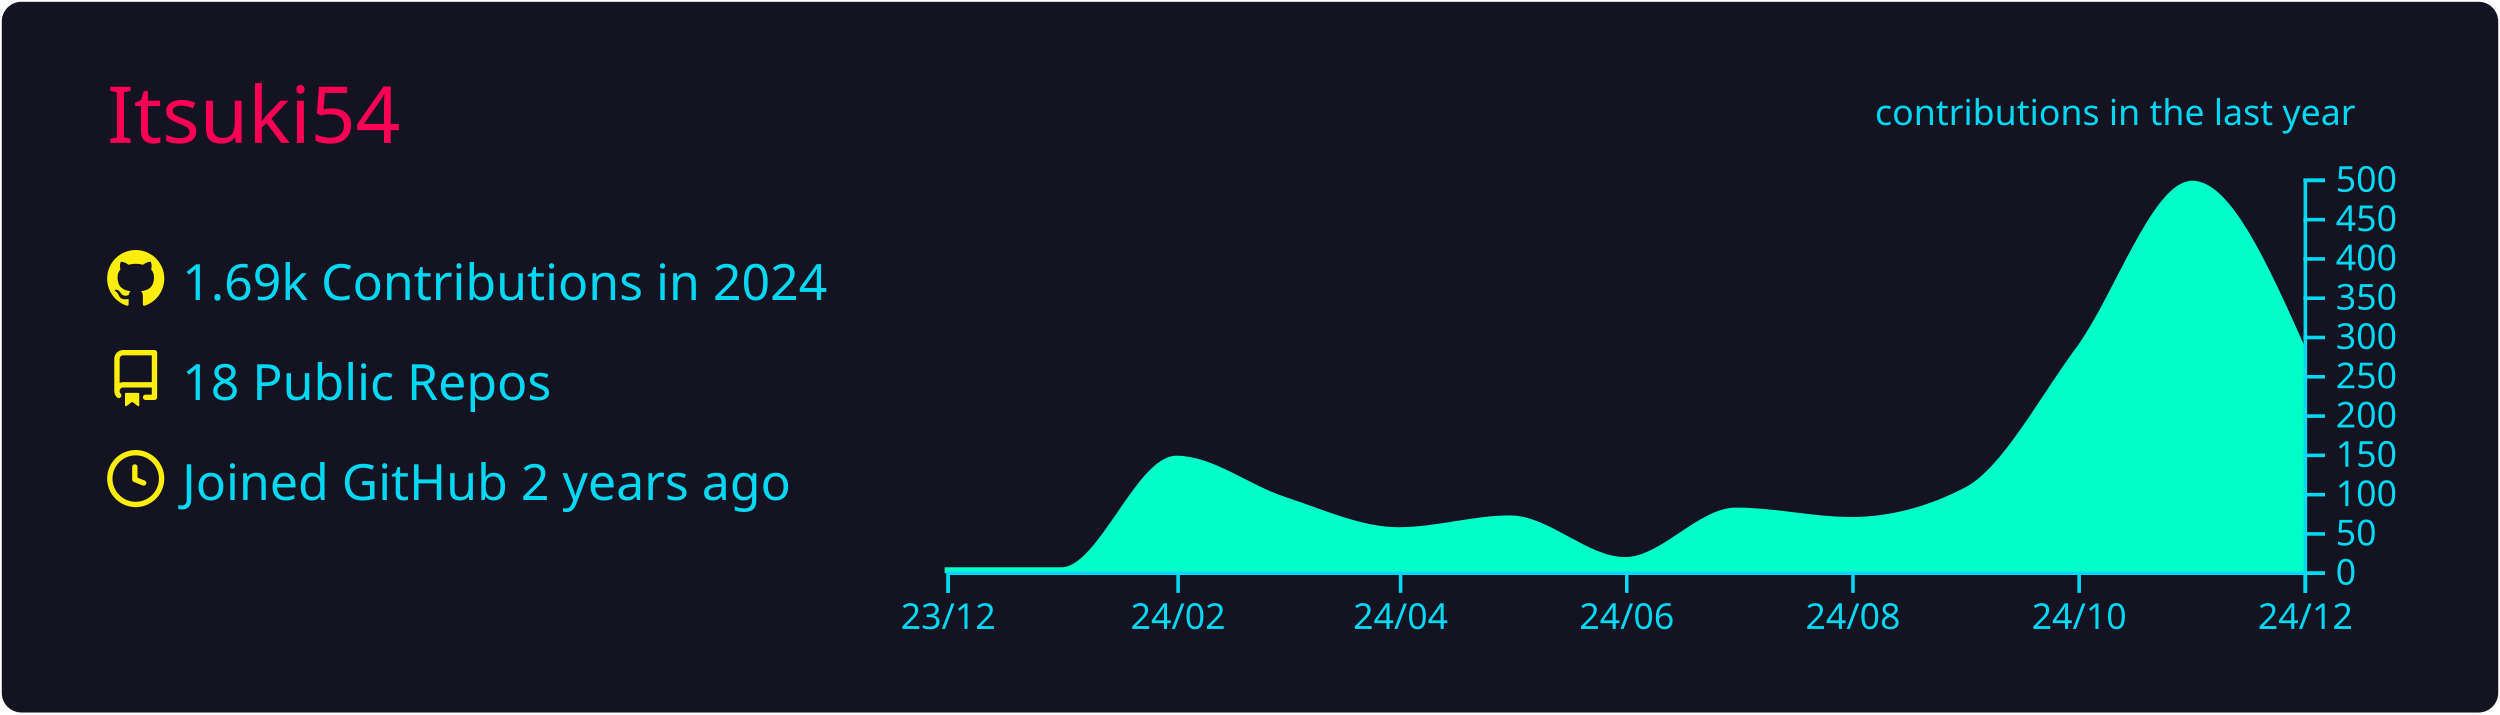
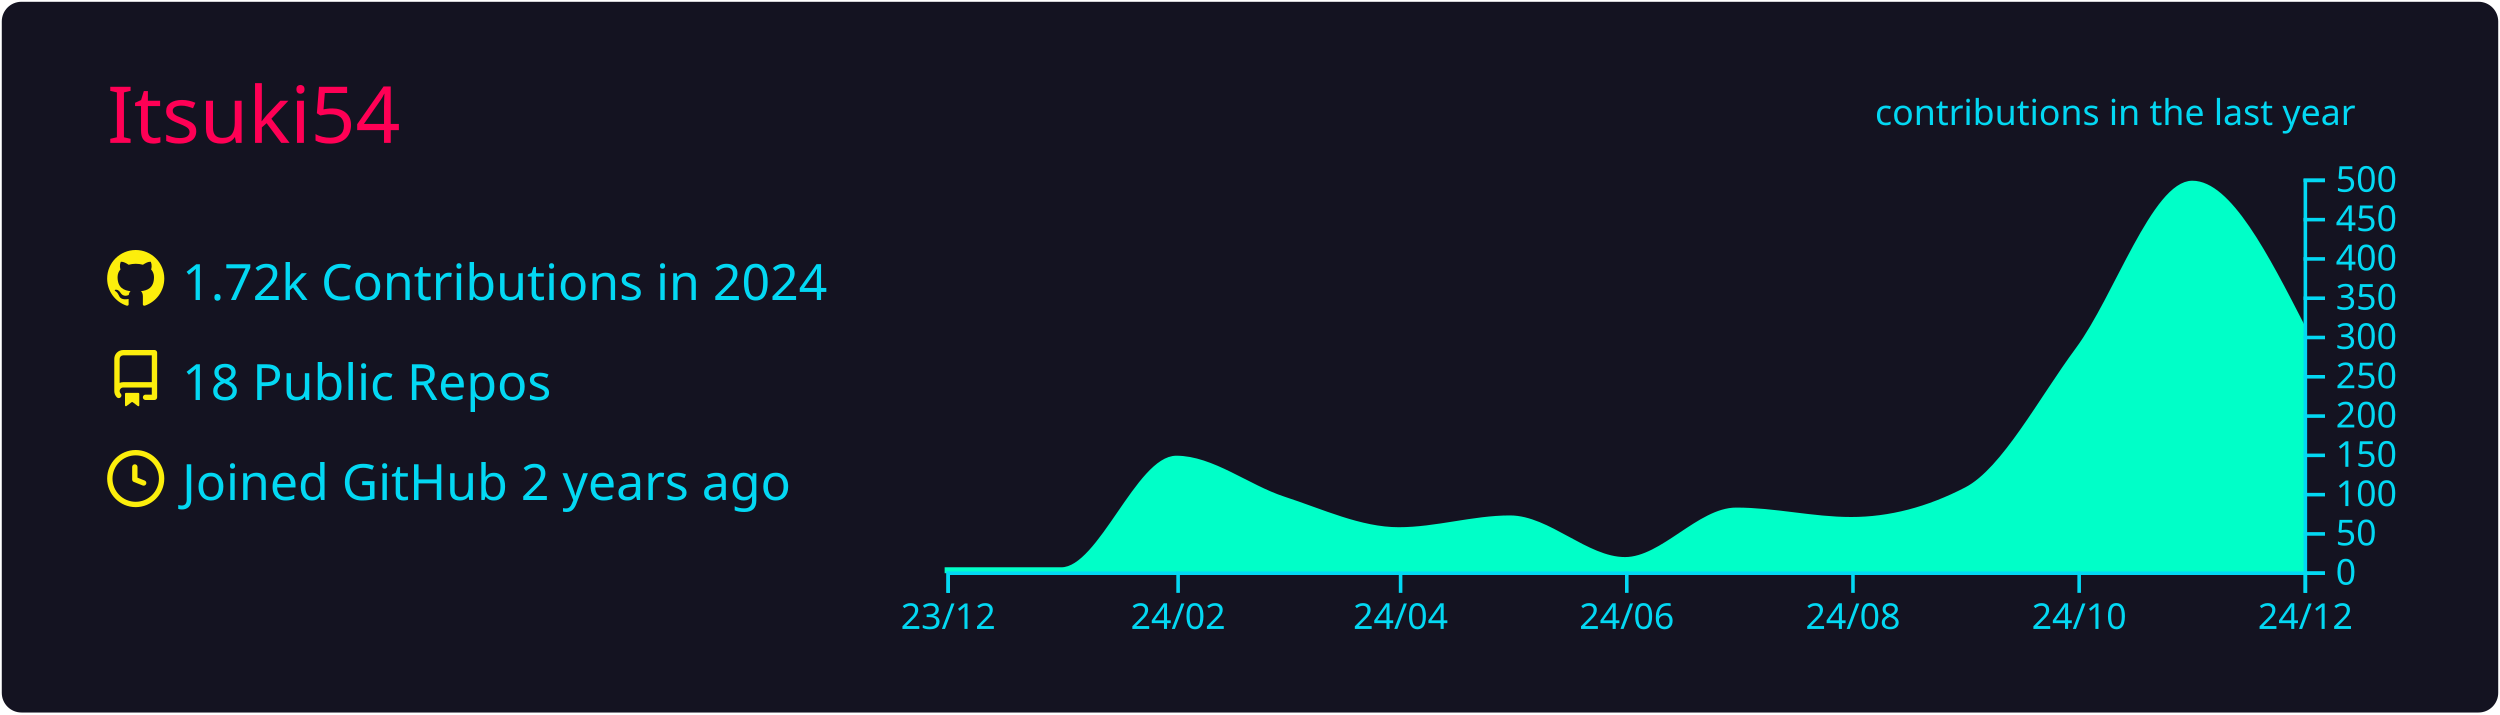
<svg xmlns="http://www.w3.org/2000/svg" width="700" height="200" viewBox="0 0 700 200">
  <style>* {
          font-family: 'Segoe UI', Ubuntu, "Helvetica Neue", Sans-Serif
        }</style>
  <rect x="1" y="1" rx="5" ry="5" height="99%" width="99.714%" stroke="#141321" stroke-width="1" fill="#141321" stroke-opacity="1" />
  <text x="30" y="40" style="font-size: 22px; fill: #ff0055;">Itsuki54</text>
  <g transform="translate(0,40)">
    <g transform="translate(30,30)">
      <g transform="translate(0,0)" width="14" height="14" fill="#fcee0c">
        <path fill-rule="evenodd" d="M8 0C3.58 0 0 3.58 0 8c0 3.54 2.29 6.53 5.47 7.59.4.07.55-.17.55-.38 0-.19-.01-.82-.01-1.49-2.01.37-2.53-.49-2.69-.94-.09-.23-.48-.94-.82-1.13-.28-.15-.68-.52-.01-.53.63-.01 1.08.58 1.23.82.72 1.21 1.87.87 2.33.66.07-.52.28-.87.51-1.07-1.78-.2-3.64-.89-3.64-3.95 0-.87.31-1.59.82-2.15-.08-.2-.36-1.02.08-2.12 0 0 .67-.21 2.2.82.64-.18 1.32-.27 2-.27.68 0 1.36.09 2 .27 1.53-1.04 2.2-.82 2.2-.82.44 1.1.16 1.92.08 2.12.51.56.82 1.27.82 2.15 0 3.07-1.87 3.75-3.65 3.95.29.25.54.73.54 1.48 0 1.07-.01 1.93-.01 2.2 0 .21.15.46.55.38A8.013 8.013 0 0016 8c0-4.42-3.58-8-8-8z" />
      </g>
      <g transform="translate(0,28)" width="14" height="14" fill="#fcee0c">
        <path fill-rule="evenodd" d="M2 2.5A2.5 2.5 0 014.5 0h8.75a.75.75 0 01.75.75v12.5a.75.75 0 01-.75.75h-2.5a.75.75 0 110-1.5h1.75v-2h-8a1 1 0 00-.714 1.7.75.75 0 01-1.072 1.05A2.495 2.495 0 012 11.5v-9zm10.5-1V9h-8c-.356 0-.694.074-1 .208V2.5a1 1 0 011-1h8zM5 12.25v3.25a.25.25 0 00.4.2l1.45-1.087a.25.25 0 01.3 0L8.6 15.7a.25.25 0 00.4-.2v-3.25a.25.25 0 00-.25-.25h-3.5a.25.25 0 00-.25.25z" />
      </g>
      <g transform="translate(0,56)" width="14" height="14" fill="#fcee0c">
        <path fill-rule="evenodd" d="M1.5 8a6.5 6.5 0 1113 0 6.5 6.5 0 01-13 0zM8 0a8 8 0 100 16A8 8 0 008 0zm.5 4.75a.75.75 0 00-1.5 0v3.5a.75.75 0 00.471.696l2.5 1a.75.75 0 00.557-1.392L8.5 7.742V4.75z" />
      </g>
-       <text x="21" y="14" style="fill: #03d8f3; font-size: 14px;">1.69k Contributions in 2024</text>
+       <text x="21" y="14" style="fill: #03d8f3; font-size: 14px;">1.72k Contributions in 2024</text>
      <text x="21" y="42" style="fill: #03d8f3; font-size: 14px;">18 Public Repos</text>
      <text x="21" y="70" style="fill: #03d8f3; font-size: 14px;">Joined GitHub 2 years ago</text>
    </g>
    <g color="#00ffc8" transform="translate(295,10)">
-       <path transform="translate(-30,0)" stroke="#00ffc8" fill="#00ffc8" opacity="1" d="M0,109.34C10.729,109.34,21.457,109.34,32.186,109.34C42.914,109.34,53.643,78.1,64.372,78.1C74.408,78.1,84.444,86.277,94.481,89.54C105.209,93.028,115.938,98.12,126.667,98.12C137.049,98.12,147.432,94.82,157.814,94.82C168.543,94.82,179.271,106.48,190,106.48C200.383,106.48,210.765,92.62,221.148,92.62C231.876,92.62,242.605,95.26,253.333,95.26C264.062,95.26,274.791,92.473,285.519,86.9C295.902,81.506,306.284,61.773,316.667,47.74C327.395,33.239,338.124,1.1,348.852,1.1C359.235,1.1,369.617,24.31,380,47.52L380,110C369.617,110,359.235,110,348.852,110C338.124,110,327.395,110,316.667,110C306.284,110,295.902,110,285.519,110C274.791,110,264.062,110,253.333,110C242.605,110,231.876,110,221.148,110C210.765,110,200.383,110,190,110C179.271,110,168.543,110,157.814,110C147.432,110,137.049,110,126.667,110C115.938,110,105.209,110,94.481,110C84.444,110,74.408,110,64.372,110C53.643,110,42.914,110,32.186,110C21.457,110,10.729,110,0,110Z" />
+       <path transform="translate(-30,0)" stroke="#00ffc8" fill="#00ffc8" opacity="1" d="M0,109.34C10.729,109.34,21.457,109.34,32.186,109.34C42.914,109.34,53.643,78.1,64.372,78.1C74.408,78.1,84.444,86.277,94.481,89.54C105.209,93.028,115.938,98.12,126.667,98.12C137.049,98.12,147.432,94.82,157.814,94.82C168.543,94.82,179.271,106.48,190,106.48C200.383,106.48,210.765,92.62,221.148,92.62C231.876,92.62,242.605,95.26,253.333,95.26C264.062,95.26,274.791,92.473,285.519,86.9C295.902,81.506,306.284,61.773,316.667,47.74C327.395,33.239,338.124,1.1,348.852,1.1C359.235,1.1,369.617,21.34,380,41.58L380,110C369.617,110,359.235,110,348.852,110C338.124,110,327.395,110,316.667,110C306.284,110,295.902,110,285.519,110C274.791,110,264.062,110,253.333,110C242.605,110,231.876,110,221.148,110C210.765,110,200.383,110,190,110C179.271,110,168.543,110,157.814,110C147.432,110,137.049,110,126.667,110C115.938,110,105.209,110,94.481,110C84.444,110,74.408,110,64.372,110C53.643,110,42.914,110,32.186,110C21.457,110,10.729,110,0,110Z" />
      <g color="#03d8f3" transform="translate(-30,110)" fill="none" font-size="10" font-family="sans-serif" text-anchor="middle">
        <path class="domain" stroke="currentColor" d="M0.5,6V0.5H380.5V6" />
        <g class="tick" opacity="1" transform="translate(0.5,0)">
          <line stroke="currentColor" y2="6" />
          <text fill="currentColor" y="9" dy="0.71em">23/12</text>
        </g>
        <g class="tick" opacity="1" transform="translate(64.87158,0)">
          <line stroke="currentColor" y2="6" />
          <text fill="currentColor" y="9" dy="0.71em">24/02</text>
        </g>
        <g class="tick" opacity="1" transform="translate(127.1667,0)">
          <line stroke="currentColor" y2="6" />
          <text fill="currentColor" y="9" dy="0.71em">24/04</text>
        </g>
        <g class="tick" opacity="1" transform="translate(190.5,0)">
          <line stroke="currentColor" y2="6" />
          <text fill="currentColor" y="9" dy="0.71em">24/06</text>
        </g>
        <g class="tick" opacity="1" transform="translate(253.8333,0)">
          <line stroke="currentColor" y2="6" />
          <text fill="currentColor" y="9" dy="0.71em">24/08</text>
        </g>
        <g class="tick" opacity="1" transform="translate(317.1667,0)">
          <line stroke="currentColor" y2="6" />
          <text fill="currentColor" y="9" dy="0.71em">24/10</text>
        </g>
        <g class="tick" opacity="1" transform="translate(380.5,0)">
          <line stroke="currentColor" y2="6" />
          <text fill="currentColor" y="9" dy="0.71em">24/12</text>
        </g>
      </g>
      <g color="#03d8f3" transform="translate(350,0)" fill="none" font-size="10" font-family="sans-serif" text-anchor="start">
        <path class="domain" stroke="currentColor" d="M6,110.5H0.5V0.5H6" />
        <g class="tick" opacity="1" transform="translate(0,110.5)">
          <line stroke="currentColor" x2="6" />
          <text fill="currentColor" x="9" dy="0.32em">0</text>
        </g>
        <g class="tick" opacity="1" transform="translate(0,99.5)">
          <line stroke="currentColor" x2="6" />
          <text fill="currentColor" x="9" dy="0.32em">50</text>
        </g>
        <g class="tick" opacity="1" transform="translate(0,88.5)">
          <line stroke="currentColor" x2="6" />
          <text fill="currentColor" x="9" dy="0.32em">100</text>
        </g>
        <g class="tick" opacity="1" transform="translate(0,77.5)">
          <line stroke="currentColor" x2="6" />
          <text fill="currentColor" x="9" dy="0.32em">150</text>
        </g>
        <g class="tick" opacity="1" transform="translate(0,66.5)">
          <line stroke="currentColor" x2="6" />
          <text fill="currentColor" x="9" dy="0.32em">200</text>
        </g>
        <g class="tick" opacity="1" transform="translate(0,55.5)">
          <line stroke="currentColor" x2="6" />
          <text fill="currentColor" x="9" dy="0.32em">250</text>
        </g>
        <g class="tick" opacity="1" transform="translate(0,44.5)">
          <line stroke="currentColor" x2="6" />
          <text fill="currentColor" x="9" dy="0.32em">300</text>
        </g>
        <g class="tick" opacity="1" transform="translate(0,33.5)">
          <line stroke="currentColor" x2="6" />
          <text fill="currentColor" x="9" dy="0.32em">350</text>
        </g>
        <g class="tick" opacity="1" transform="translate(0,22.5)">
          <line stroke="currentColor" x2="6" />
          <text fill="currentColor" x="9" dy="0.32em">400</text>
        </g>
        <g class="tick" opacity="1" transform="translate(0,11.5)">
          <line stroke="currentColor" x2="6" />
          <text fill="currentColor" x="9" dy="0.32em">450</text>
        </g>
        <g class="tick" opacity="1" transform="translate(0,0.5)">
          <line stroke="currentColor" x2="6" />
          <text fill="currentColor" x="9" dy="0.32em">500</text>
        </g>
      </g>
      <g>
        <text y="-15" x="230" style="fill: #03d8f3; font-size: 10px;">contributions in the last year</text>
      </g>
    </g>
  </g>
</svg>
